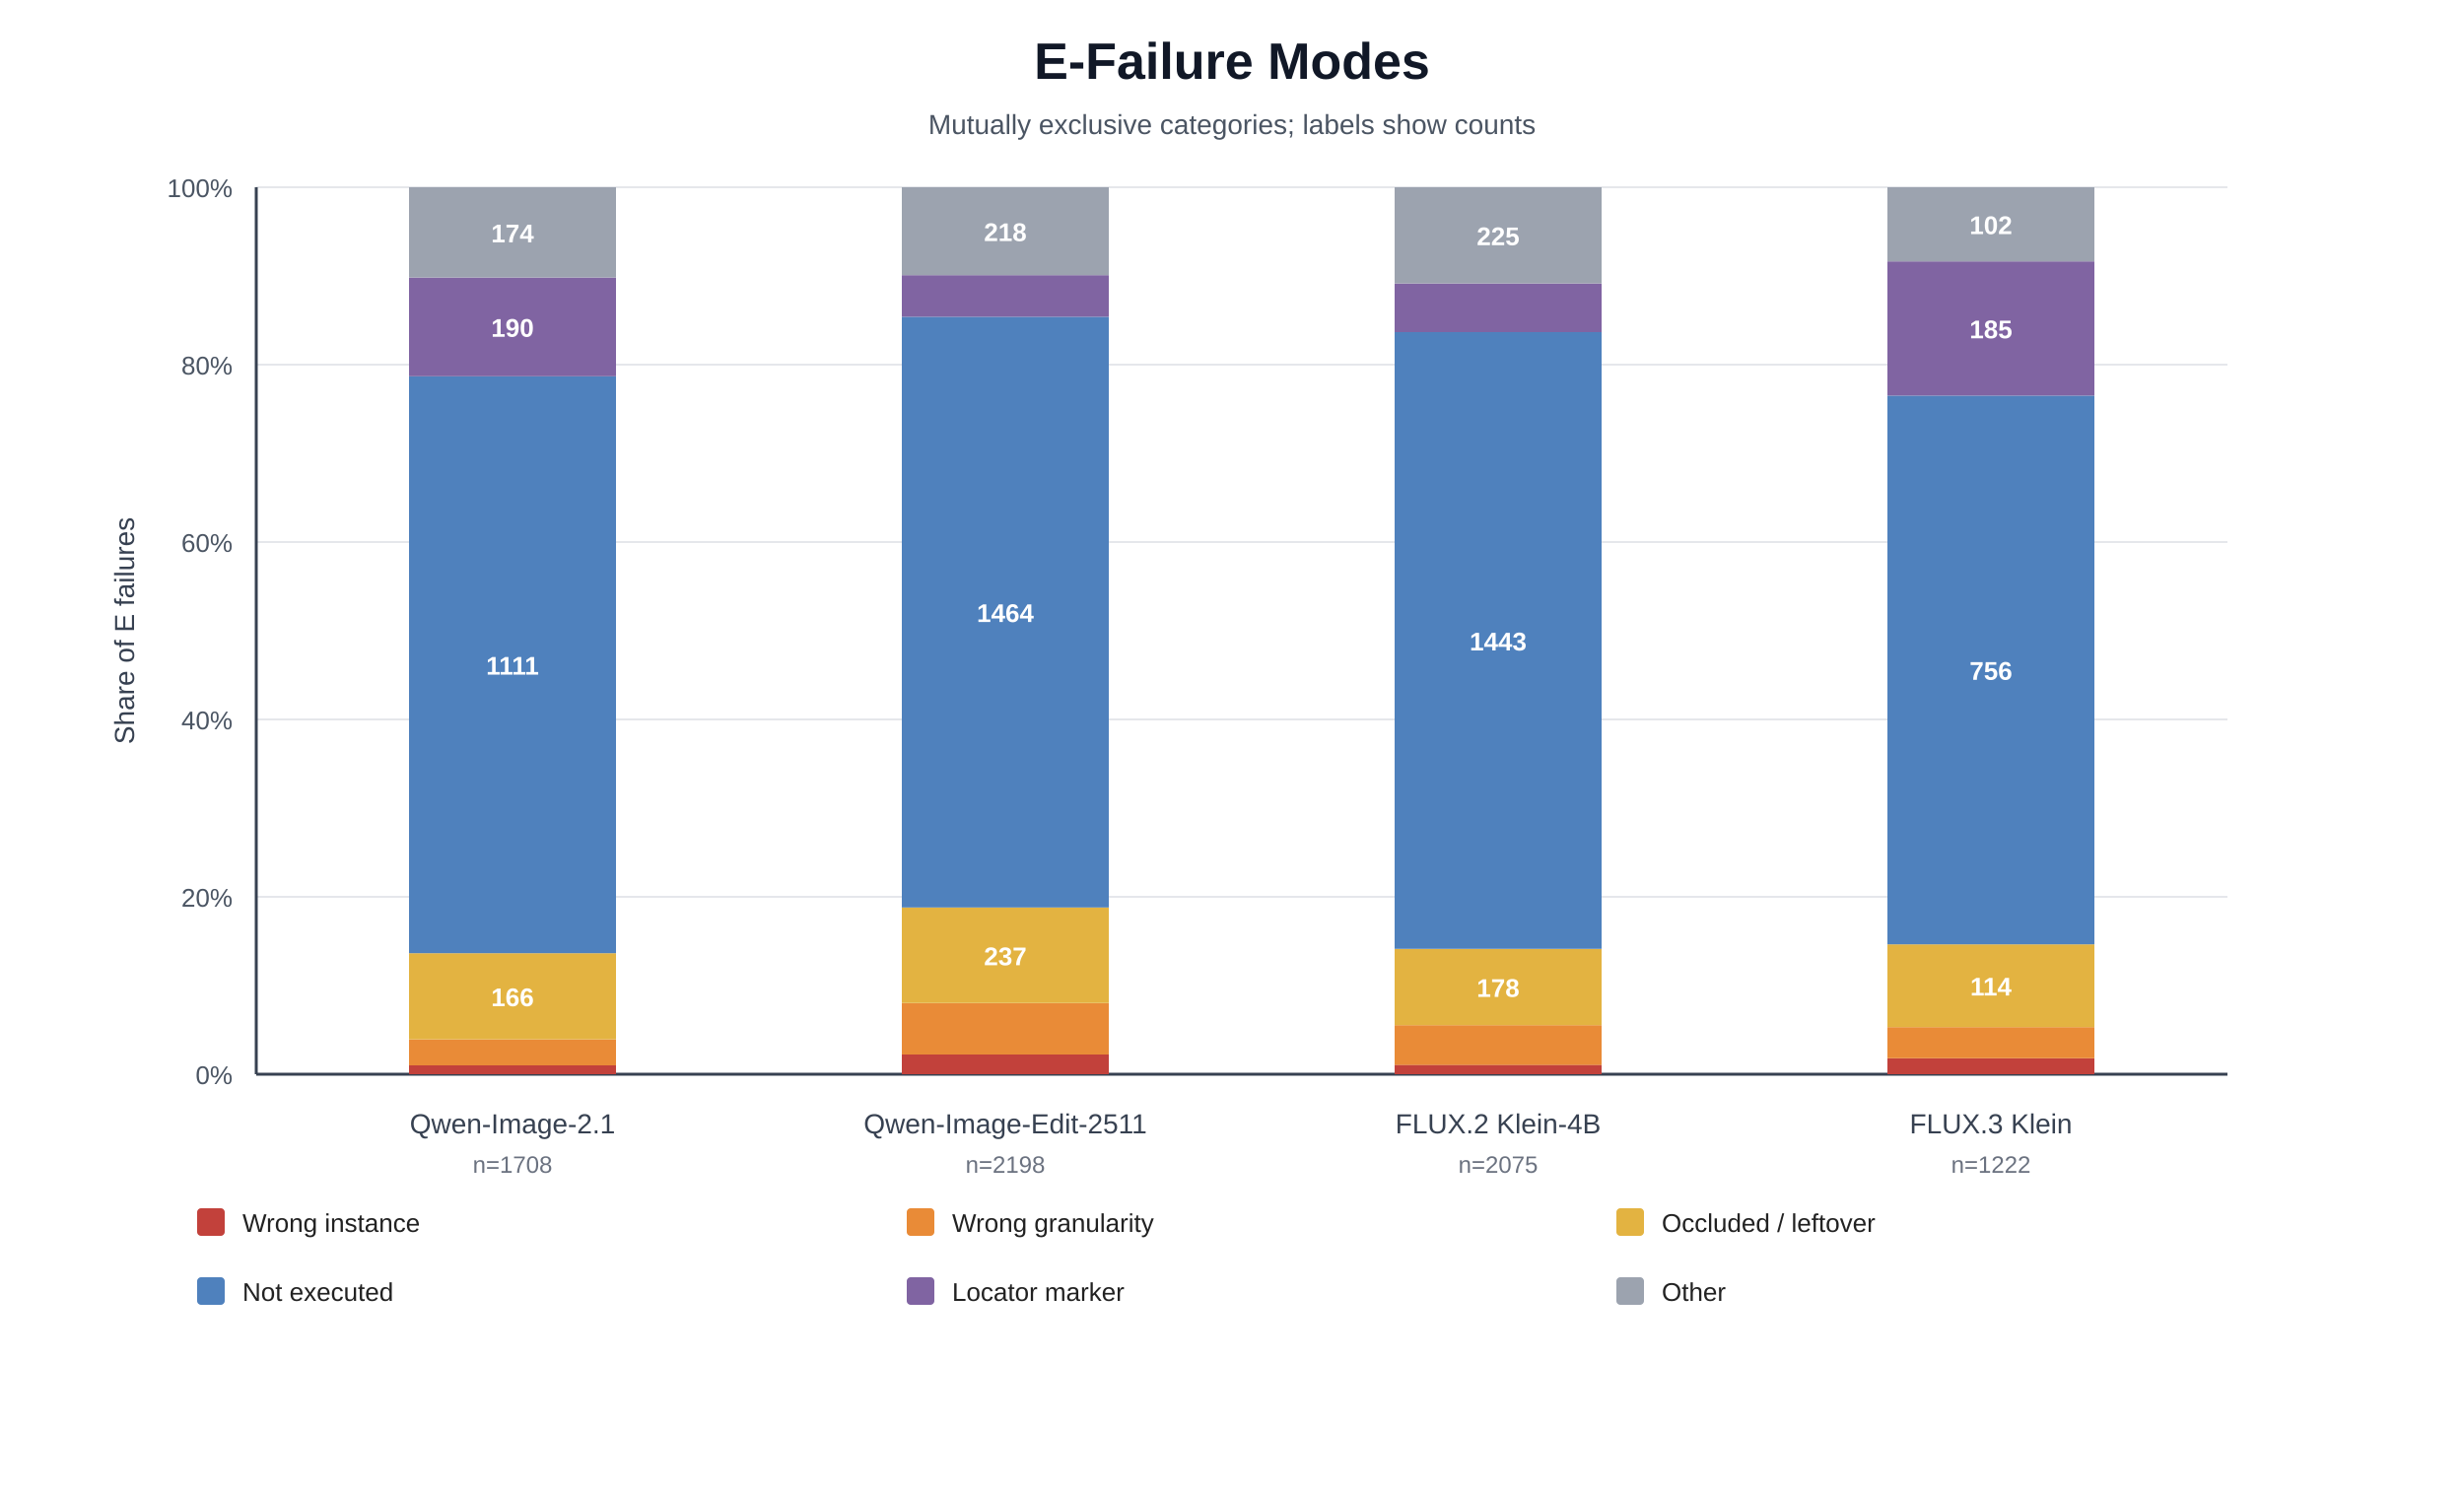
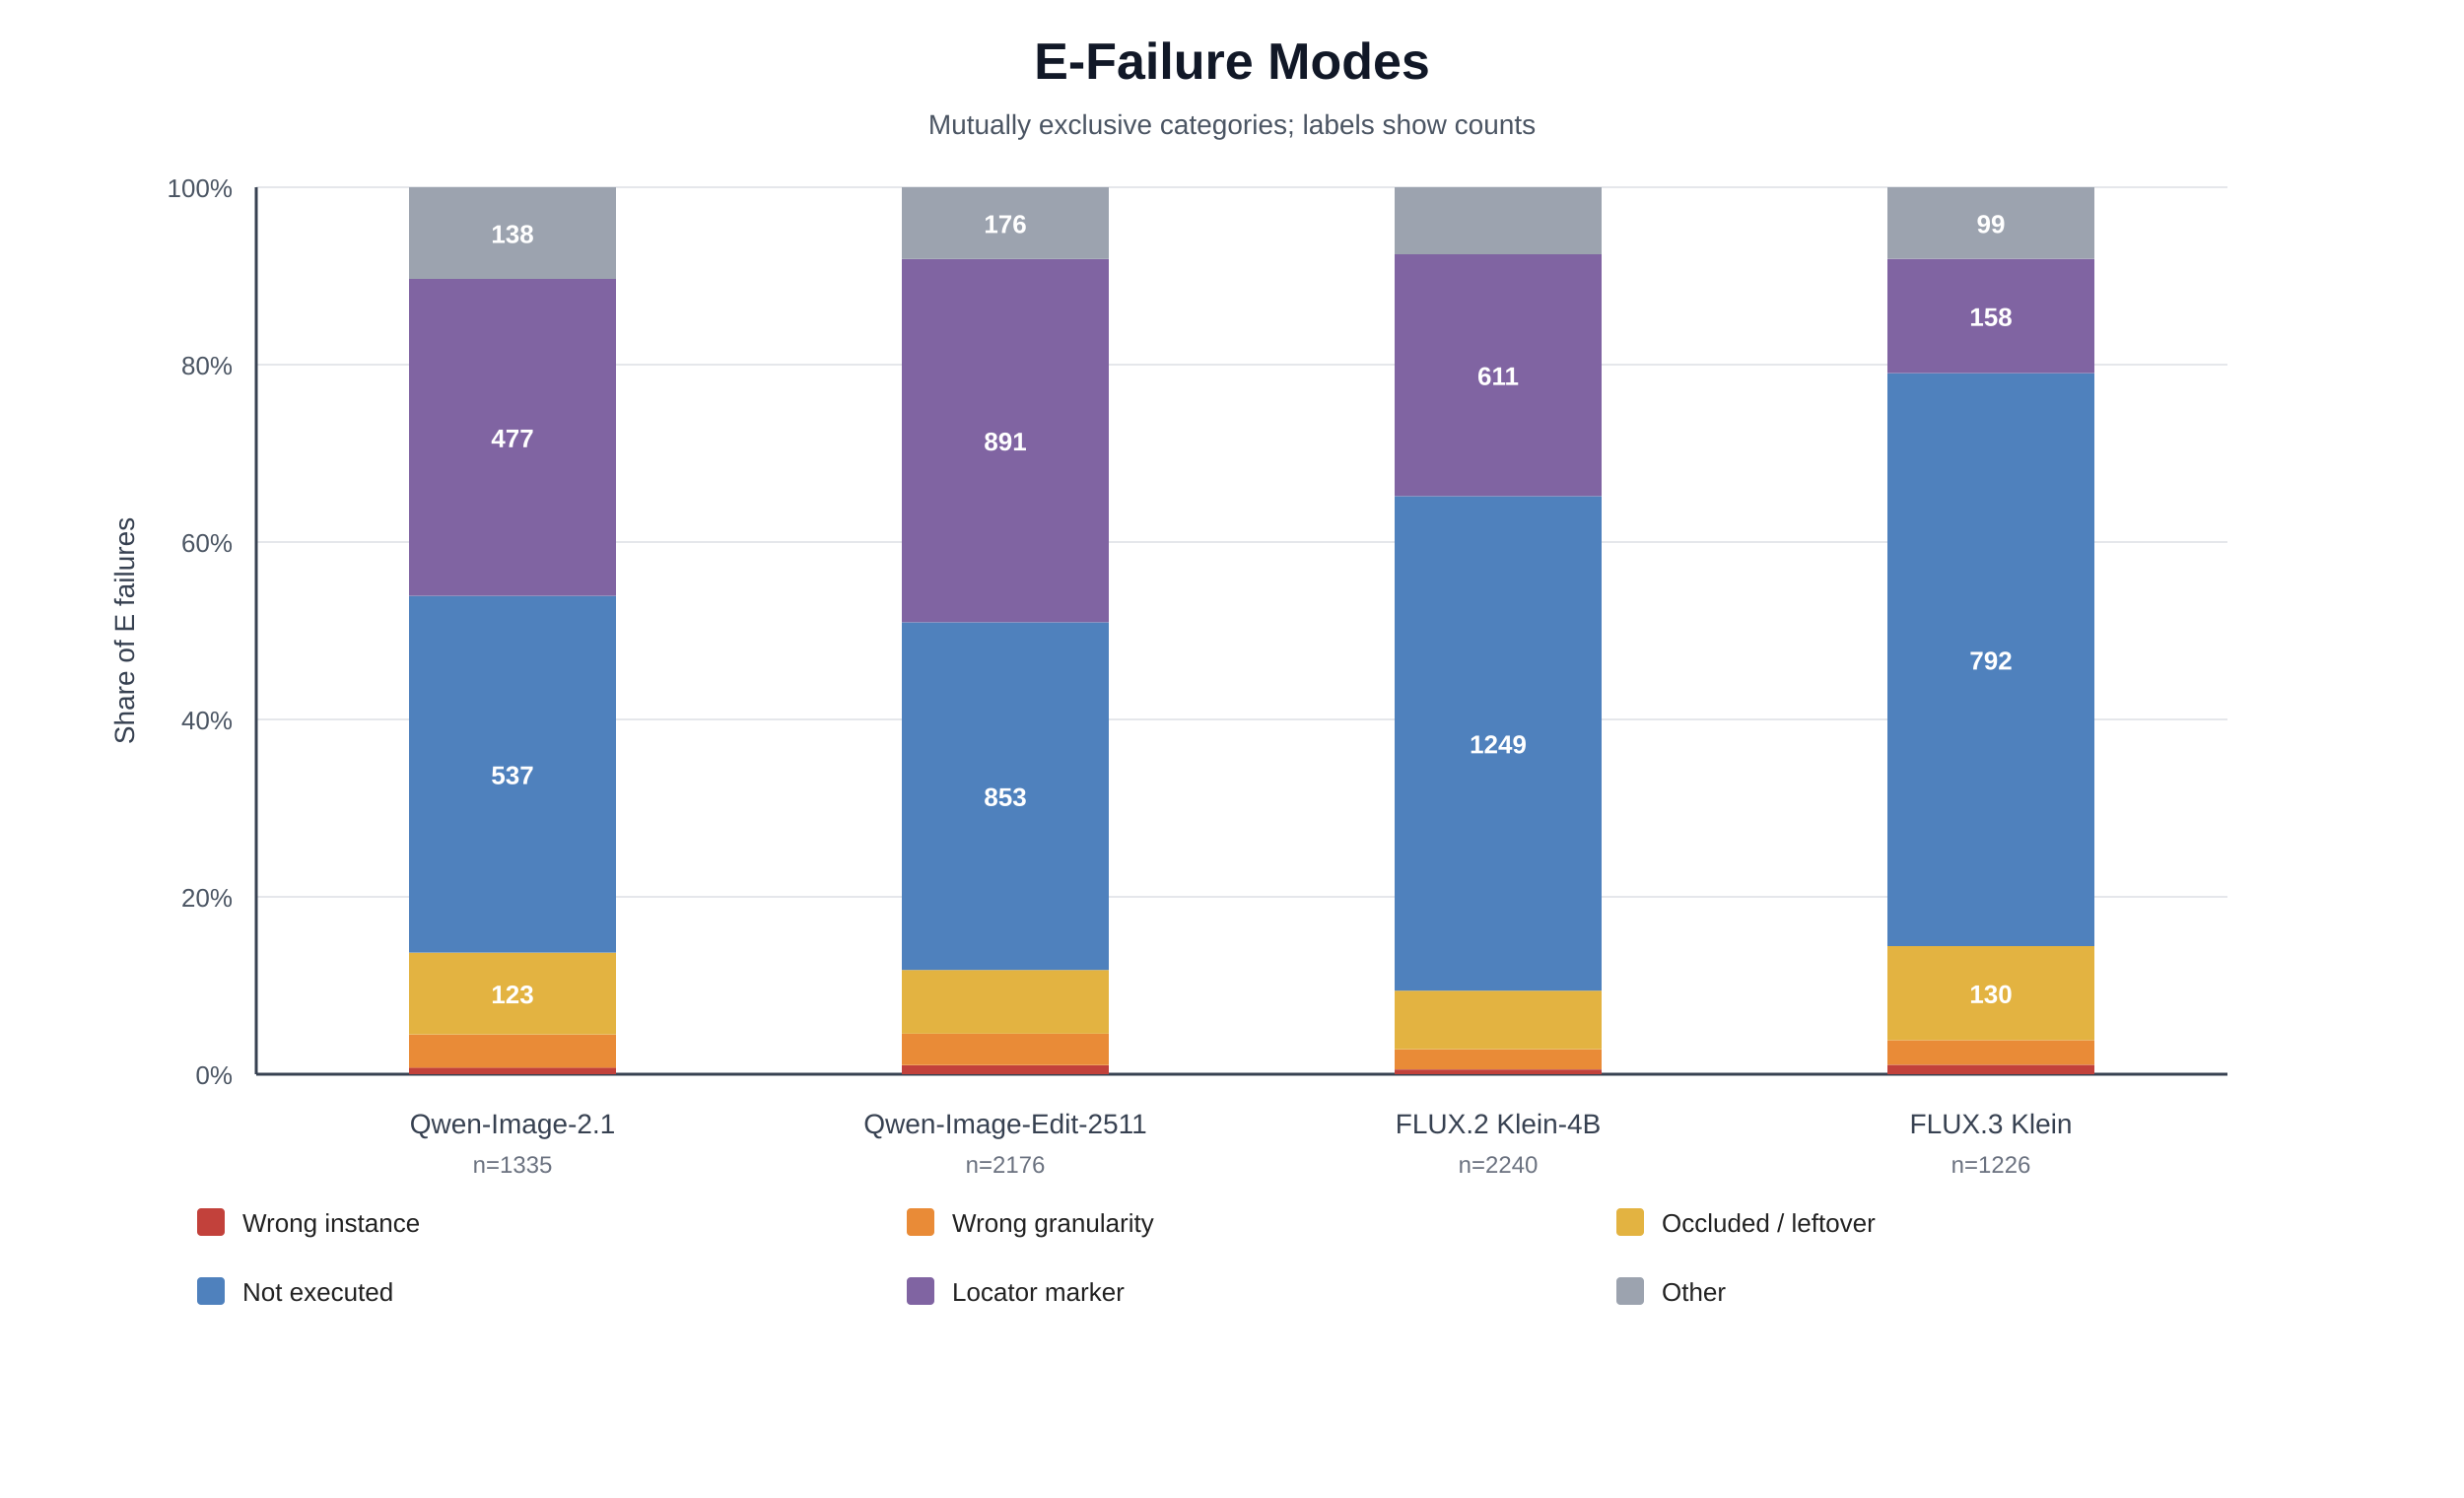
<svg xmlns="http://www.w3.org/2000/svg" width="1250" height="760" viewBox="0 0 1250 760">
  <rect width="100%" height="100%" fill="white" />
  <text x="625.0" y="40" font-size="26" fill="#111827" text-anchor="middle" font-family="Arial, sans-serif" font-weight="bold">E-Failure Modes</text>
  <text x="625.0" y="68" font-size="14" fill="#4b5563" text-anchor="middle" font-family="Arial, sans-serif" font-weight="normal">Mutually exclusive categories; labels show counts</text>
  <line x1="130" y1="545.0" x2="1130" y2="545.0" stroke="#e5e7eb" stroke-width="1" />
  <text x="118" y="550.0" font-size="13" fill="#4b5563" text-anchor="end" font-family="Arial, sans-serif" font-weight="normal">0%</text>
  <line x1="130" y1="455.0" x2="1130" y2="455.0" stroke="#e5e7eb" stroke-width="1" />
  <text x="118" y="460.0" font-size="13" fill="#4b5563" text-anchor="end" font-family="Arial, sans-serif" font-weight="normal">20%</text>
  <line x1="130" y1="365.0" x2="1130" y2="365.0" stroke="#e5e7eb" stroke-width="1" />
  <text x="118" y="370.0" font-size="13" fill="#4b5563" text-anchor="end" font-family="Arial, sans-serif" font-weight="normal">40%</text>
  <line x1="130" y1="275.0" x2="1130" y2="275.0" stroke="#e5e7eb" stroke-width="1" />
  <text x="118" y="280.0" font-size="13" fill="#4b5563" text-anchor="end" font-family="Arial, sans-serif" font-weight="normal">60%</text>
  <line x1="130" y1="185.0" x2="1130" y2="185.0" stroke="#e5e7eb" stroke-width="1" />
  <text x="118" y="190.0" font-size="13" fill="#4b5563" text-anchor="end" font-family="Arial, sans-serif" font-weight="normal">80%</text>
  <line x1="130" y1="95.0" x2="1130" y2="95.0" stroke="#e5e7eb" stroke-width="1" />
  <text x="118" y="100.0" font-size="13" fill="#4b5563" text-anchor="end" font-family="Arial, sans-serif" font-weight="normal">100%</text>
  <line x1="130" y1="95" x2="130" y2="545" stroke="#374151" stroke-width="1.5" />
  <line x1="130" y1="545" x2="1130" y2="545" stroke="#374151" stroke-width="1.5" />
  <text x="68" y="320.0" font-size="14" fill="#374151" text-anchor="middle" font-family="Arial, sans-serif" transform="rotate(-90 68 320.0)">Share of E failures</text>
-   <rect x="207.5" y="540.5" width="105" height="4.5" fill="#c2413b" />
-   <rect x="207.5" y="527.3" width="105" height="13.2" fill="#e98b37" />
-   <rect x="207.5" y="483.6" width="105" height="43.7" fill="#e3b341" />
-   <text x="260" y="510.48" font-size="13" fill="white" text-anchor="middle" font-family="Arial, sans-serif" font-weight="bold">166</text>
-   <rect x="207.5" y="190.9" width="105" height="292.7" fill="#4f81bd" />
-   <text x="260" y="342.257" font-size="13" fill="white" text-anchor="middle" font-family="Arial, sans-serif" font-weight="bold">1111</text>
-   <rect x="207.5" y="140.8" width="105" height="50.1" fill="#8064a2" />
-   <text x="260" y="170.872" font-size="13" fill="white" text-anchor="middle" font-family="Arial, sans-serif" font-weight="bold">190</text>
-   <rect x="207.5" y="95.0" width="105" height="45.8" fill="#9ca3af" />
-   <text x="260" y="122.922" font-size="13" fill="white" text-anchor="middle" font-family="Arial, sans-serif" font-weight="bold">174</text>
+   <rect x="207.5" y="541.6" width="105" height="3.4" fill="#c2413b" />
+   <rect x="207.5" y="524.8" width="105" height="16.9" fill="#e98b37" />
+   <rect x="207.5" y="483.3" width="105" height="41.5" fill="#e3b341" />
+   <text x="260" y="509.045" font-size="13" fill="white" text-anchor="middle" font-family="Arial, sans-serif" font-weight="bold">123</text>
+   <rect x="207.5" y="302.3" width="105" height="181.0" fill="#4f81bd" />
+   <text x="260" y="397.809" font-size="13" fill="white" text-anchor="middle" font-family="Arial, sans-serif" font-weight="bold">537</text>
+   <rect x="207.5" y="141.5" width="105" height="160.8" fill="#8064a2" />
+   <text x="260" y="226.91" font-size="13" fill="white" text-anchor="middle" font-family="Arial, sans-serif" font-weight="bold">477</text>
+   <rect x="207.5" y="95.0" width="105" height="46.5" fill="#9ca3af" />
+   <text x="260" y="123.258" font-size="13" fill="white" text-anchor="middle" font-family="Arial, sans-serif" font-weight="bold">138</text>
  <text x="260" y="575" font-size="14" fill="#374151" text-anchor="middle" font-family="Arial, sans-serif" font-weight="normal">Qwen-Image-2.1</text>
-   <text x="260" y="595" font-size="12" fill="#6b7280" text-anchor="middle" font-family="Arial, sans-serif" font-weight="normal">n=1708</text>
-   <rect x="457.5" y="535.0" width="105" height="10.0" fill="#c2413b" />
-   <rect x="457.5" y="509.0" width="105" height="26.0" fill="#e98b37" />
-   <rect x="457.5" y="460.4" width="105" height="48.5" fill="#e3b341" />
-   <text x="510" y="489.707" font-size="13" fill="white" text-anchor="middle" font-family="Arial, sans-serif" font-weight="bold">237</text>
-   <rect x="457.5" y="160.7" width="105" height="299.7" fill="#4f81bd" />
-   <text x="510" y="315.582" font-size="13" fill="white" text-anchor="middle" font-family="Arial, sans-serif" font-weight="bold">1464</text>
-   <rect x="457.5" y="139.6" width="105" height="21.1" fill="#8064a2" />
-   <rect x="457.5" y="95.0" width="105" height="44.6" fill="#9ca3af" />
-   <text x="510" y="122.316" font-size="13" fill="white" text-anchor="middle" font-family="Arial, sans-serif" font-weight="bold">218</text>
+   <text x="260" y="595" font-size="12" fill="#6b7280" text-anchor="middle" font-family="Arial, sans-serif" font-weight="normal">n=1335</text>
+   <rect x="457.5" y="540.5" width="105" height="4.5" fill="#c2413b" />
+   <rect x="457.5" y="524.3" width="105" height="16.1" fill="#e98b37" />
+   <rect x="457.5" y="492.1" width="105" height="32.3" fill="#e3b341" />
+   <rect x="457.5" y="315.7" width="105" height="176.4" fill="#4f81bd" />
+   <text x="510" y="408.858" font-size="13" fill="white" text-anchor="middle" font-family="Arial, sans-serif" font-weight="bold">853</text>
+   <rect x="457.5" y="131.4" width="105" height="184.3" fill="#8064a2" />
+   <text x="510" y="228.527" font-size="13" fill="white" text-anchor="middle" font-family="Arial, sans-serif" font-weight="bold">891</text>
+   <rect x="457.5" y="95.0" width="105" height="36.4" fill="#9ca3af" />
+   <text x="510" y="118.199" font-size="13" fill="white" text-anchor="middle" font-family="Arial, sans-serif" font-weight="bold">176</text>
  <text x="510" y="575" font-size="14" fill="#374151" text-anchor="middle" font-family="Arial, sans-serif" font-weight="normal">Qwen-Image-Edit-2511</text>
-   <text x="510" y="595" font-size="12" fill="#6b7280" text-anchor="middle" font-family="Arial, sans-serif" font-weight="normal">n=2198</text>
-   <rect x="707.5" y="540.2" width="105" height="4.8" fill="#c2413b" />
-   <rect x="707.5" y="520.1" width="105" height="20.2" fill="#e98b37" />
-   <rect x="707.5" y="481.5" width="105" height="38.6" fill="#e3b341" />
-   <text x="760" y="505.759" font-size="13" fill="white" text-anchor="middle" font-family="Arial, sans-serif" font-weight="bold">178</text>
-   <rect x="707.5" y="168.5" width="105" height="312.9" fill="#4f81bd" />
-   <text x="760" y="329.988" font-size="13" fill="white" text-anchor="middle" font-family="Arial, sans-serif" font-weight="bold">1443</text>
-   <rect x="707.5" y="143.8" width="105" height="24.7" fill="#8064a2" />
-   <rect x="707.5" y="95.0" width="105" height="48.8" fill="#9ca3af" />
-   <text x="760" y="124.398" font-size="13" fill="white" text-anchor="middle" font-family="Arial, sans-serif" font-weight="bold">225</text>
+   <text x="510" y="595" font-size="12" fill="#6b7280" text-anchor="middle" font-family="Arial, sans-serif" font-weight="normal">n=2176</text>
+   <rect x="707.5" y="542.6" width="105" height="2.4" fill="#c2413b" />
+   <rect x="707.5" y="532.3" width="105" height="10.2" fill="#e98b37" />
+   <rect x="707.5" y="502.6" width="105" height="29.7" fill="#e3b341" />
+   <rect x="707.5" y="251.7" width="105" height="250.9" fill="#4f81bd" />
+   <text x="760" y="382.154" font-size="13" fill="white" text-anchor="middle" font-family="Arial, sans-serif" font-weight="bold">1249</text>
+   <rect x="707.5" y="129.0" width="105" height="122.7" fill="#8064a2" />
+   <text x="760" y="195.324" font-size="13" fill="white" text-anchor="middle" font-family="Arial, sans-serif" font-weight="bold">611</text>
+   <rect x="707.5" y="95.0" width="105" height="34.0" fill="#9ca3af" />
  <text x="760" y="575" font-size="14" fill="#374151" text-anchor="middle" font-family="Arial, sans-serif" font-weight="normal">FLUX.2 Klein-4B</text>
-   <text x="760" y="595" font-size="12" fill="#6b7280" text-anchor="middle" font-family="Arial, sans-serif" font-weight="normal">n=2075</text>
-   <rect x="957.5" y="536.9" width="105" height="8.1" fill="#c2413b" />
-   <rect x="957.5" y="521.1" width="105" height="15.8" fill="#e98b37" />
-   <rect x="957.5" y="479.1" width="105" height="42.0" fill="#e3b341" />
-   <text x="1010" y="505.074" font-size="13" fill="white" text-anchor="middle" font-family="Arial, sans-serif" font-weight="bold">114</text>
-   <rect x="957.5" y="200.7" width="105" height="278.4" fill="#4f81bd" />
-   <text x="1010" y="344.885" font-size="13" fill="white" text-anchor="middle" font-family="Arial, sans-serif" font-weight="bold">756</text>
-   <rect x="957.5" y="132.6" width="105" height="68.1" fill="#8064a2" />
-   <text x="1010" y="171.624" font-size="13" fill="white" text-anchor="middle" font-family="Arial, sans-serif" font-weight="bold">185</text>
-   <rect x="957.5" y="95.0" width="105" height="37.6" fill="#9ca3af" />
-   <text x="1010" y="118.781" font-size="13" fill="white" text-anchor="middle" font-family="Arial, sans-serif" font-weight="bold">102</text>
+   <text x="760" y="595" font-size="12" fill="#6b7280" text-anchor="middle" font-family="Arial, sans-serif" font-weight="normal">n=2240</text>
+   <rect x="957.5" y="540.2" width="105" height="4.8" fill="#c2413b" />
+   <rect x="957.5" y="527.7" width="105" height="12.5" fill="#e98b37" />
+   <rect x="957.5" y="480.0" width="105" height="47.7" fill="#e3b341" />
+   <text x="1010" y="508.891" font-size="13" fill="white" text-anchor="middle" font-family="Arial, sans-serif" font-weight="bold">130</text>
+   <rect x="957.5" y="189.3" width="105" height="290.7" fill="#4f81bd" />
+   <text x="1010" y="339.682" font-size="13" fill="white" text-anchor="middle" font-family="Arial, sans-serif" font-weight="bold">792</text>
+   <rect x="957.5" y="131.3" width="105" height="58.0" fill="#8064a2" />
+   <text x="1010" y="165.334" font-size="13" fill="white" text-anchor="middle" font-family="Arial, sans-serif" font-weight="bold">158</text>
+   <rect x="957.5" y="95.0" width="105" height="36.3" fill="#9ca3af" />
+   <text x="1010" y="118.169" font-size="13" fill="white" text-anchor="middle" font-family="Arial, sans-serif" font-weight="bold">99</text>
  <text x="1010" y="575" font-size="14" fill="#374151" text-anchor="middle" font-family="Arial, sans-serif" font-weight="normal">FLUX.3 Klein</text>
-   <text x="1010" y="595" font-size="12" fill="#6b7280" text-anchor="middle" font-family="Arial, sans-serif" font-weight="normal">n=1222</text>
+   <text x="1010" y="595" font-size="12" fill="#6b7280" text-anchor="middle" font-family="Arial, sans-serif" font-weight="normal">n=1226</text>
  <rect x="100" y="613" width="14" height="14" rx="2" fill="#c2413b" />
  <text x="123" y="625" font-size="13" fill="#222" text-anchor="start" font-family="Arial, sans-serif" font-weight="normal">Wrong instance</text>
  <rect x="460" y="613" width="14" height="14" rx="2" fill="#e98b37" />
  <text x="483" y="625" font-size="13" fill="#222" text-anchor="start" font-family="Arial, sans-serif" font-weight="normal">Wrong granularity</text>
  <rect x="820" y="613" width="14" height="14" rx="2" fill="#e3b341" />
  <text x="843" y="625" font-size="13" fill="#222" text-anchor="start" font-family="Arial, sans-serif" font-weight="normal">Occluded / leftover</text>
  <rect x="100" y="648" width="14" height="14" rx="2" fill="#4f81bd" />
  <text x="123" y="660" font-size="13" fill="#222" text-anchor="start" font-family="Arial, sans-serif" font-weight="normal">Not executed</text>
  <rect x="460" y="648" width="14" height="14" rx="2" fill="#8064a2" />
  <text x="483" y="660" font-size="13" fill="#222" text-anchor="start" font-family="Arial, sans-serif" font-weight="normal">Locator marker</text>
  <rect x="820" y="648" width="14" height="14" rx="2" fill="#9ca3af" />
  <text x="843" y="660" font-size="13" fill="#222" text-anchor="start" font-family="Arial, sans-serif" font-weight="normal">Other</text>
</svg>
